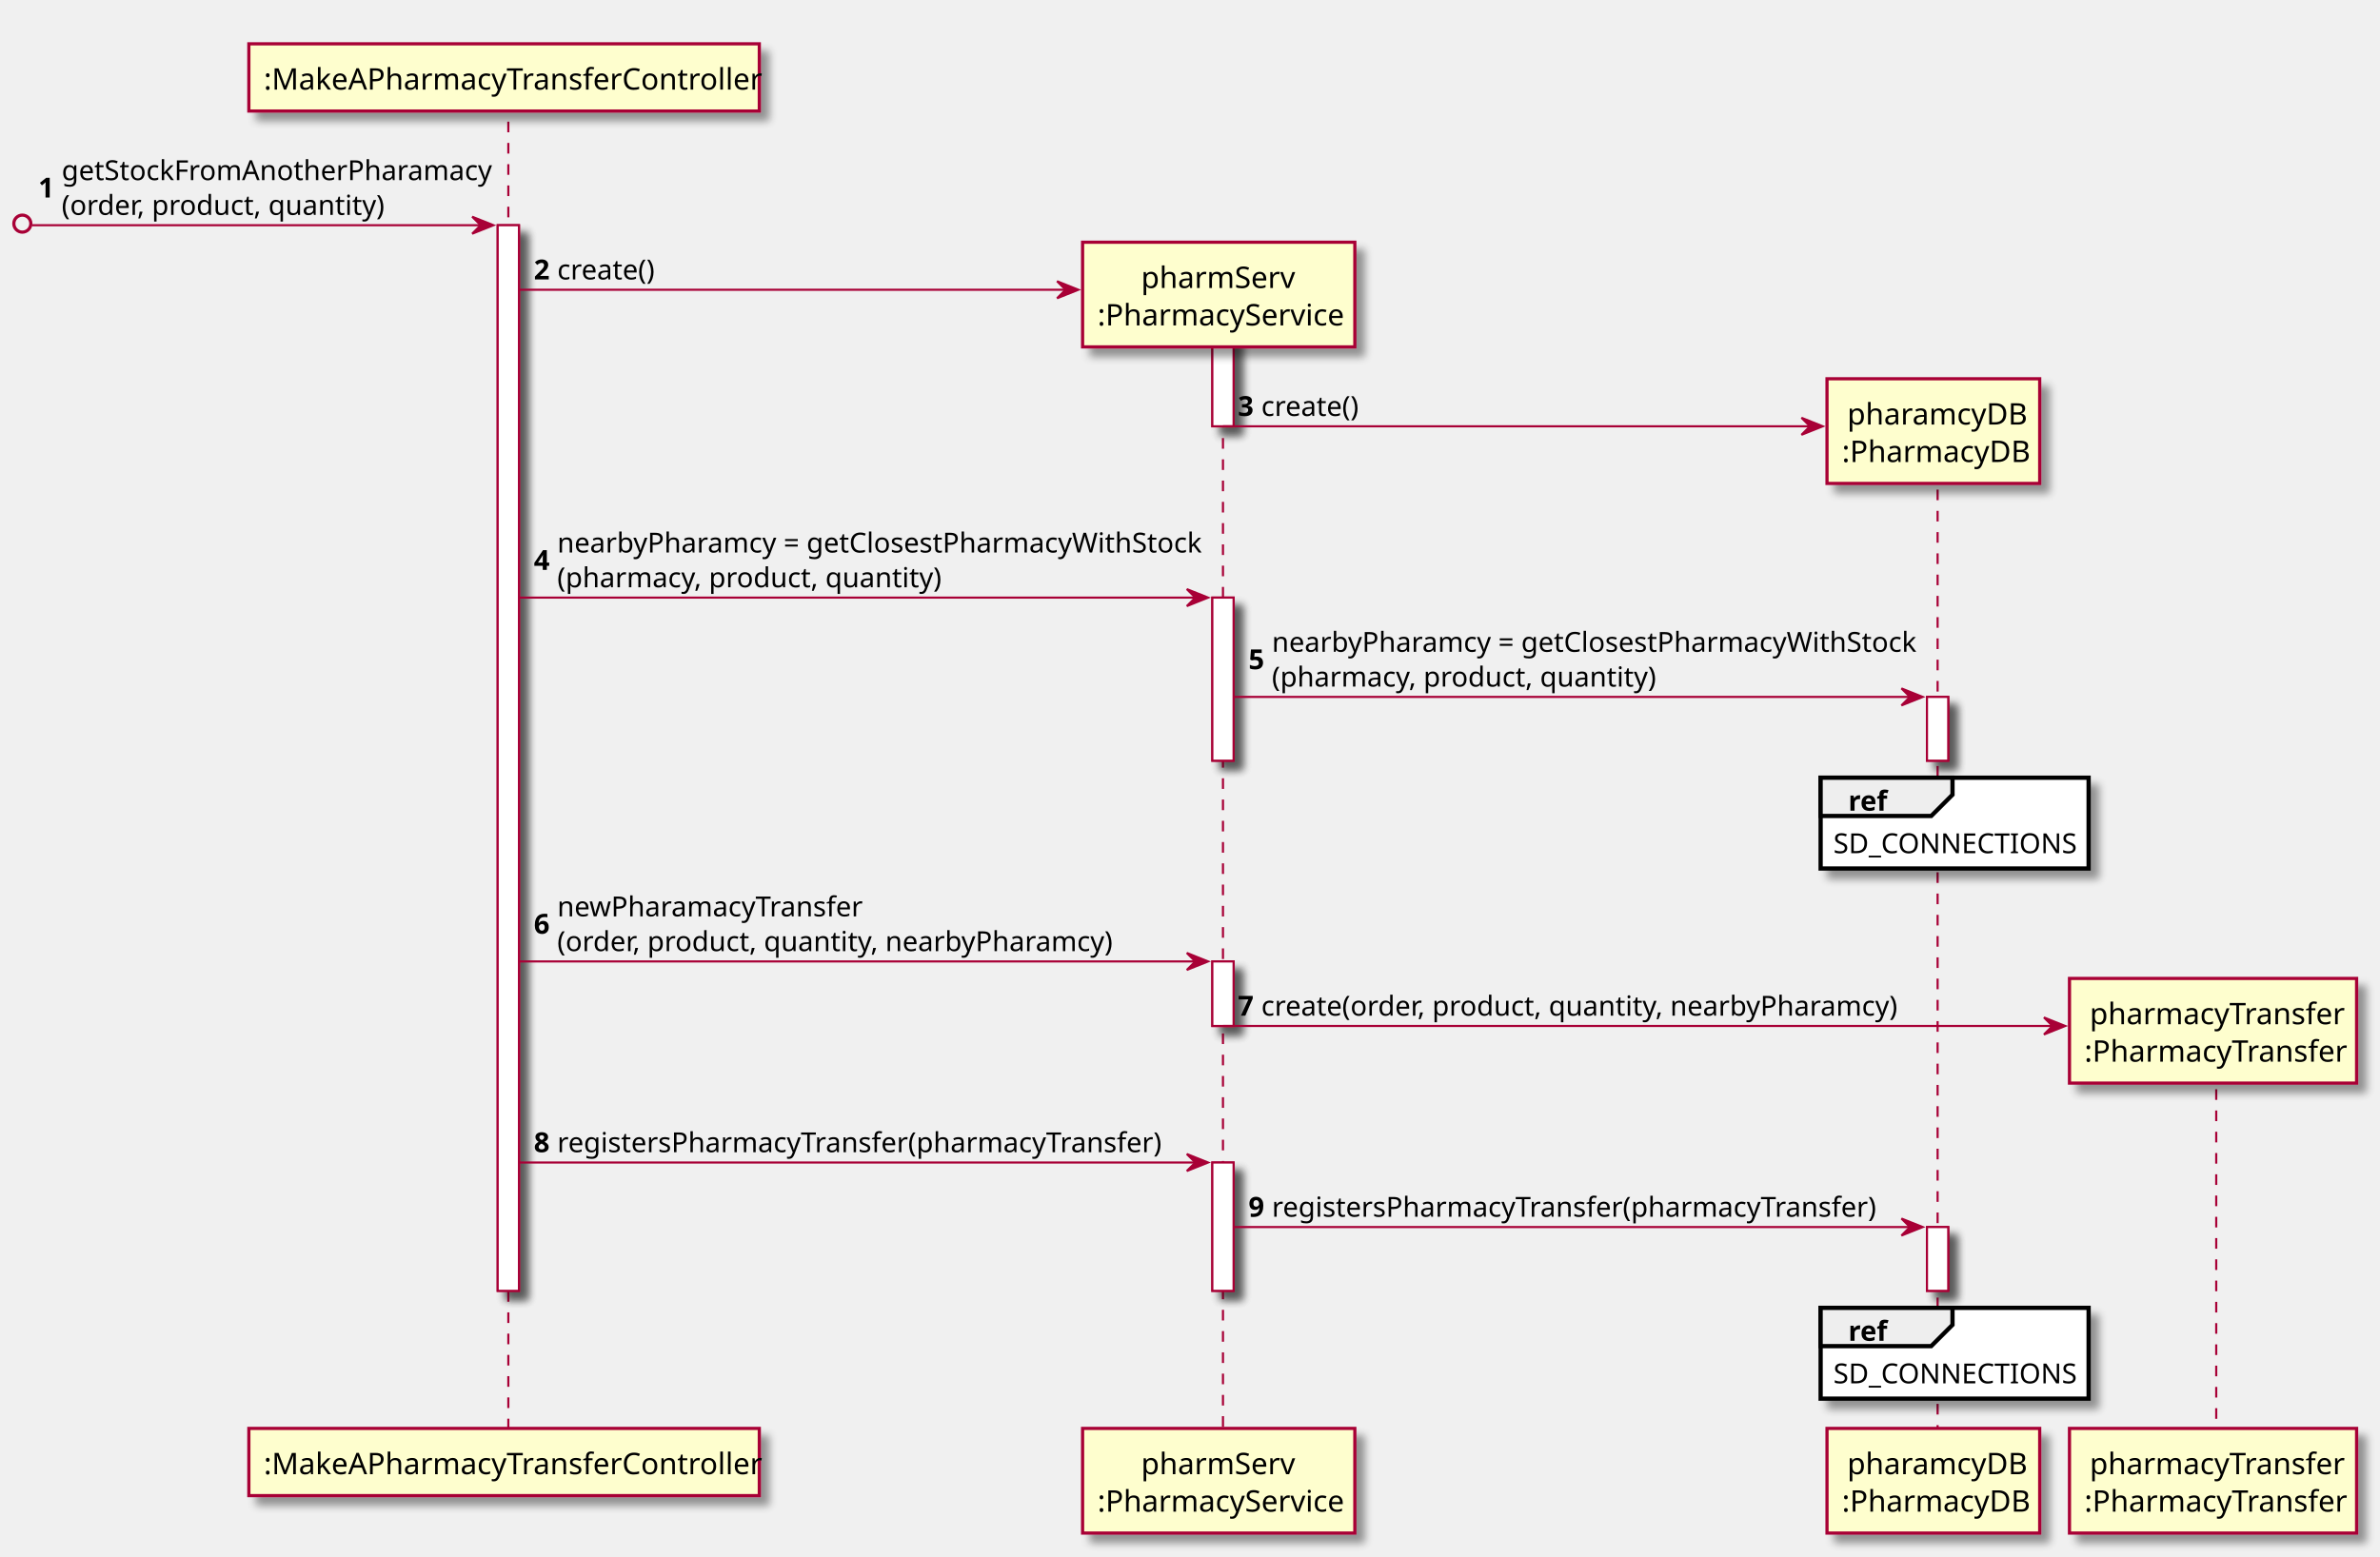
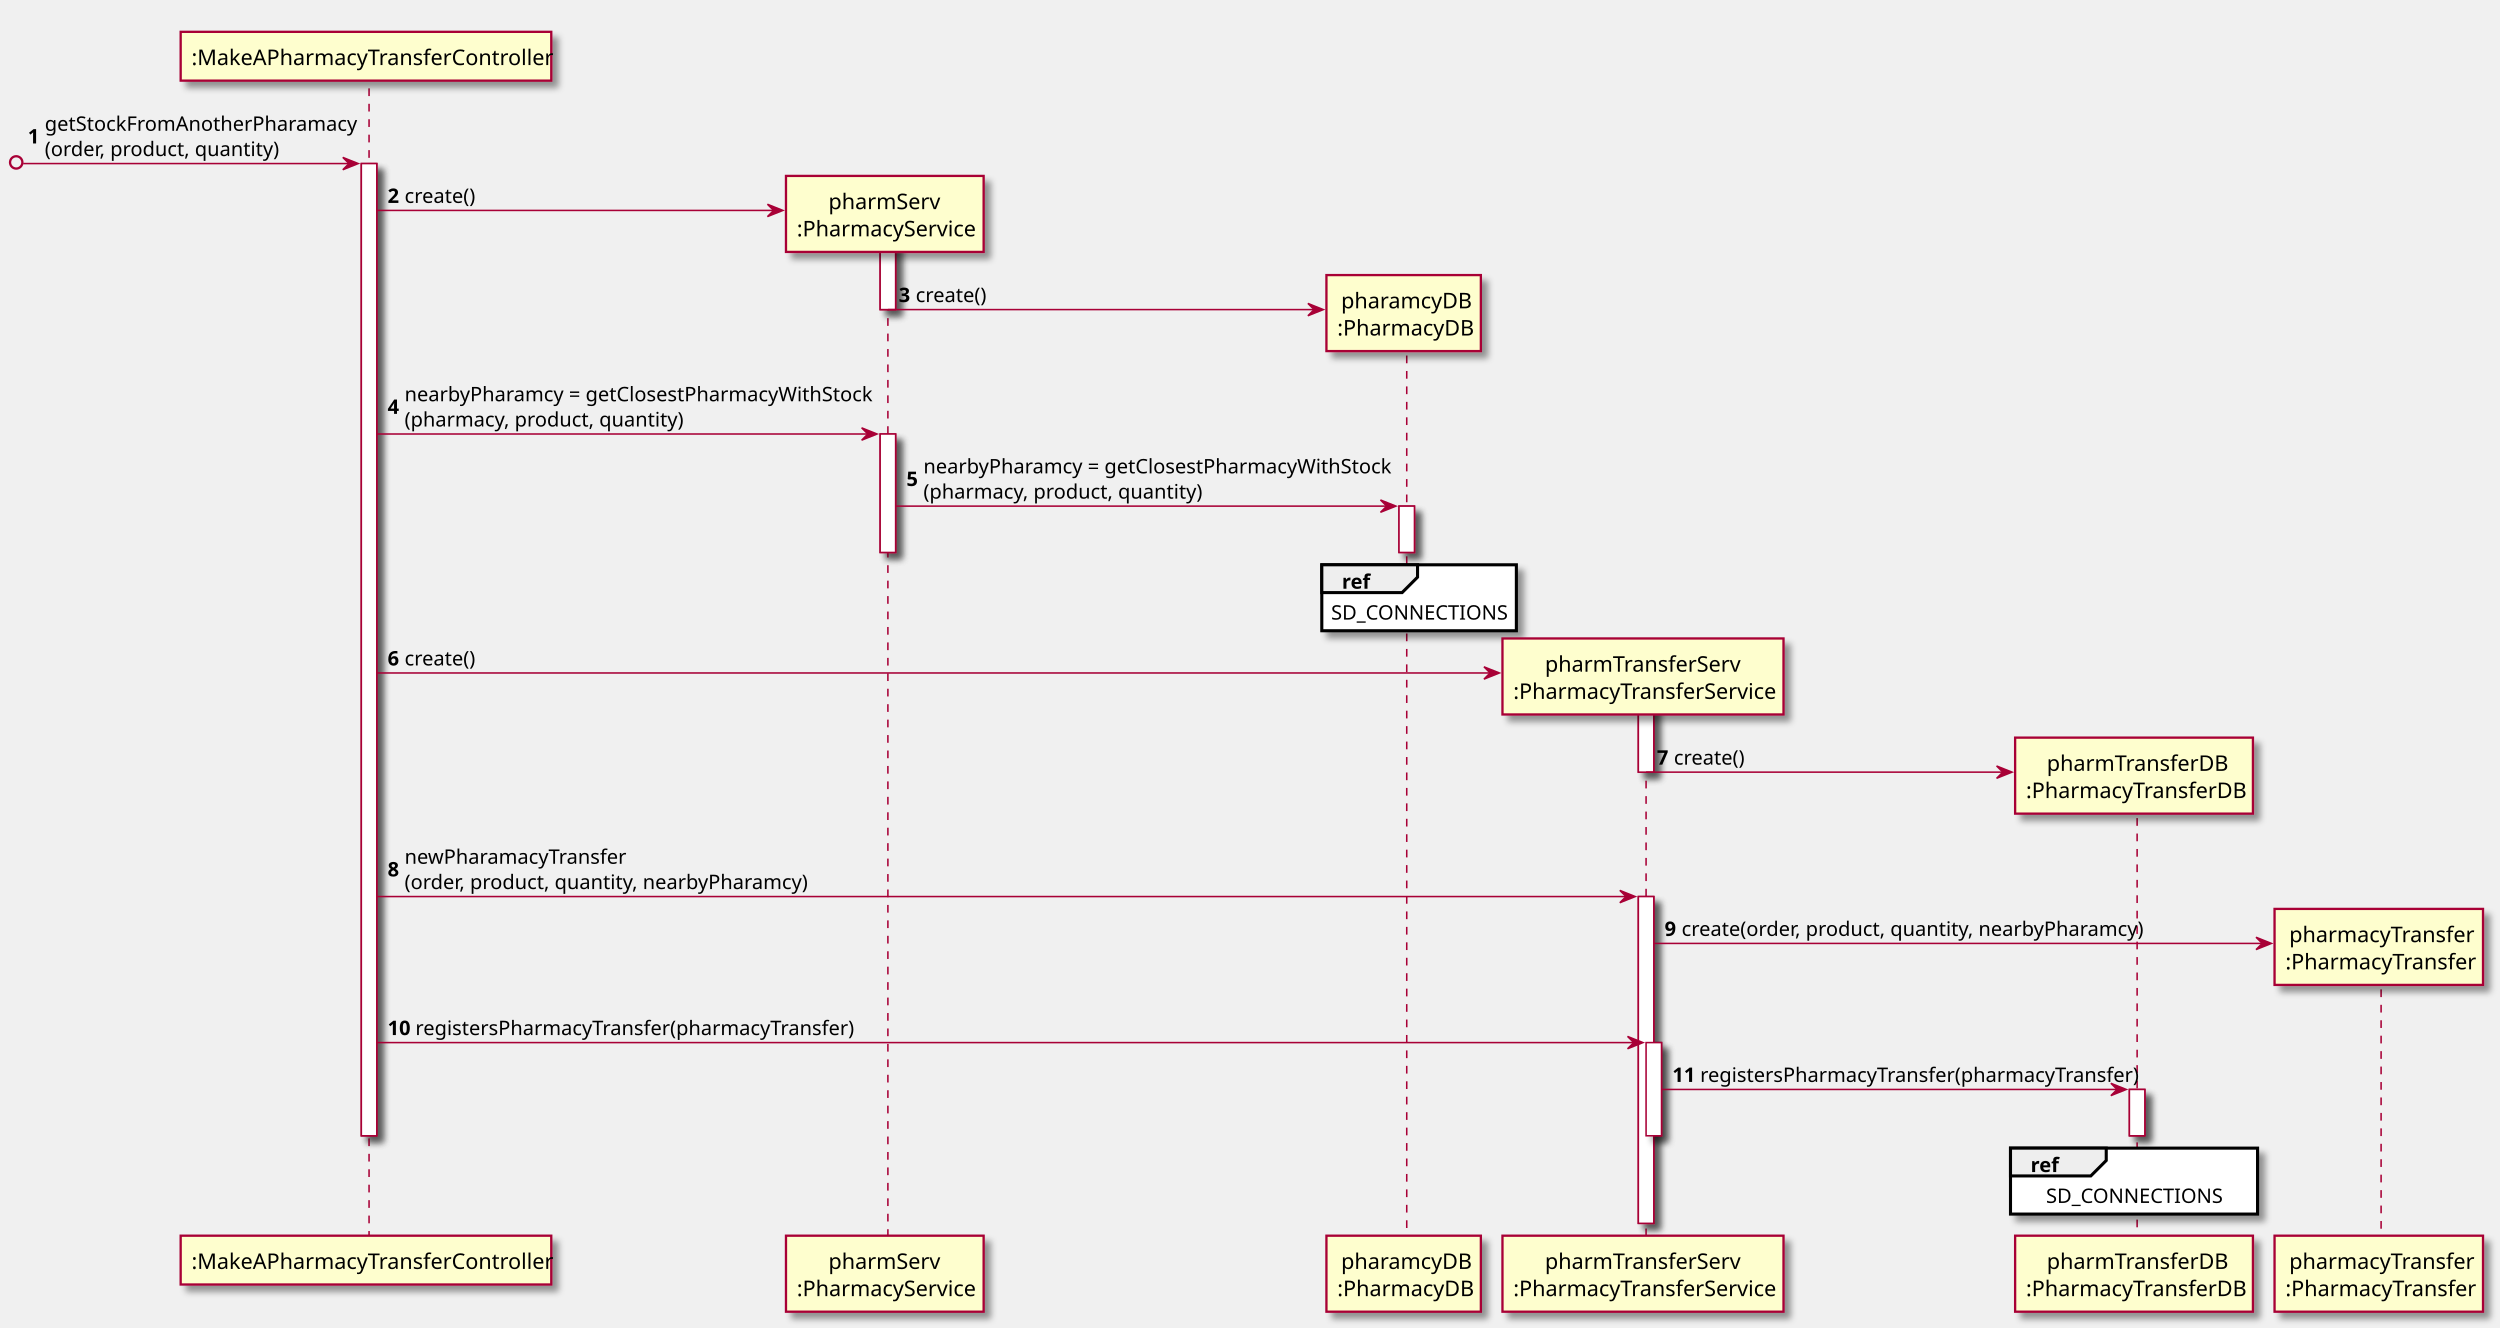
- <svg xmlns="http://www.w3.org/2000/svg" contentScriptType="application/ecmascript" contentStyleType="text/css" height="732px" preserveAspectRatio="none" style="width:1119px;height:732px;" version="1.1" viewBox="0 0 1119 732" width="1119px" zoomAndPan="magnify">
+ <svg xmlns="http://www.w3.org/2000/svg" contentScriptType="application/ecmascript" contentStyleType="text/css" height="860px" preserveAspectRatio="none" style="width:1619px;height:860px;" version="1.1" viewBox="0 0 1619 860" width="1619px" zoomAndPan="magnify">
  <defs>
-     <filter height="300%" id="f14fk2so43xfcf" width="300%" x="-1" y="-1">
+     <filter height="300%" id="f1alpgncygvl6y" width="300%" x="-1" y="-1">
      <feGaussianBlur result="blurOut" stdDeviation="2.0" />
      <feColorMatrix in="blurOut" result="blurOut2" type="matrix" values="0 0 0 0 0 0 0 0 0 0 0 0 0 0 0 0 0 0 .4 0" />
      <feOffset dx="4.0" dy="4.0" in="blurOut2" result="blurOut3" />
      <feBlend in="SourceGraphic" in2="blurOut3" mode="normal" />
    </filter>
  </defs>
  <g>
-     <rect fill="#FFFFFF" filter="url(#f14fk2so43xfcf)" height="501.172" style="stroke: #A80036; stroke-width: 1.0;" width="10" x="234" y="105.922" />
-     <rect fill="#FFFFFF" filter="url(#f14fk2so43xfcf)" height="54.219" style="stroke: #A80036; stroke-width: 1.0;" width="10" x="570" y="146.273" />
-     <rect fill="#FFFFFF" filter="url(#f14fk2so43xfcf)" height="76.703" style="stroke: #A80036; stroke-width: 1.0;" width="10" x="570" y="281.062" />
-     <rect fill="#FFFFFF" filter="url(#f14fk2so43xfcf)" height="30.352" style="stroke: #A80036; stroke-width: 1.0;" width="10" x="570" y="452.172" />
-     <rect fill="#FFFFFF" filter="url(#f14fk2so43xfcf)" height="60.352" style="stroke: #A80036; stroke-width: 1.0;" width="10" x="570" y="546.742" />
-     <rect fill="#FFFFFF" filter="url(#f14fk2so43xfcf)" height="30" style="stroke: #A80036; stroke-width: 1.0;" width="10" x="906" y="327.766" />
-     <rect fill="#FFFFFF" filter="url(#f14fk2so43xfcf)" height="30" style="stroke: #A80036; stroke-width: 1.0;" width="10" x="906" y="577.094" />
-     <line style="stroke: #A80036; stroke-width: 1.0; stroke-dasharray: 5.0,5.0;" x1="239" x2="239" y1="57.219" y2="672.797" />
-     <line style="stroke: #A80036; stroke-width: 1.0; stroke-dasharray: 5.0,5.0;" x1="575" x2="575" y1="156.031" y2="672.797" />
-     <line style="stroke: #A80036; stroke-width: 1.0; stroke-dasharray: 5.0,5.0;" x1="911" x2="911" y1="220.25" y2="672.797" />
-     <line style="stroke: #A80036; stroke-width: 1.0; stroke-dasharray: 5.0,5.0;" x1="1042" x2="1042" y1="502.281" y2="672.797" />
-     <rect fill="#FEFECE" filter="url(#f14fk2so43xfcf)" height="31.609" style="stroke: #A80036; stroke-width: 1.5;" width="240" x="117" y="20.609" />
+     <rect fill="#FFFFFF" filter="url(#f1alpgncygvl6y)" height="629.609" style="stroke: #A80036; stroke-width: 1.0;" width="10" x="234" y="105.922" />
+     <rect fill="#FFFFFF" filter="url(#f1alpgncygvl6y)" height="54.219" style="stroke: #A80036; stroke-width: 1.0;" width="10" x="570" y="146.273" />
+     <rect fill="#FFFFFF" filter="url(#f1alpgncygvl6y)" height="76.703" style="stroke: #A80036; stroke-width: 1.0;" width="10" x="570" y="281.062" />
+     <rect fill="#FFFFFF" filter="url(#f1alpgncygvl6y)" height="30" style="stroke: #A80036; stroke-width: 1.0;" width="10" x="906" y="327.766" />
+     <rect fill="#FFFFFF" filter="url(#f1alpgncygvl6y)" height="54.219" style="stroke: #A80036; stroke-width: 1.0;" width="10" x="1061" y="445.82" />
+     <rect fill="#FFFFFF" filter="url(#f1alpgncygvl6y)" height="211.625" style="stroke: #A80036; stroke-width: 1.0;" width="10" x="1061" y="580.609" />
+     <rect fill="#FFFFFF" filter="url(#f1alpgncygvl6y)" height="60.352" style="stroke: #A80036; stroke-width: 1.0;" width="10" x="1066" y="675.18" />
+     <rect fill="#FFFFFF" filter="url(#f1alpgncygvl6y)" height="30" style="stroke: #A80036; stroke-width: 1.0;" width="10" x="1379" y="705.531" />
+     <line style="stroke: #A80036; stroke-width: 1.0; stroke-dasharray: 5.0,5.0;" x1="239" x2="239" y1="57.219" y2="801.234" />
+     <line style="stroke: #A80036; stroke-width: 1.0; stroke-dasharray: 5.0,5.0;" x1="575" x2="575" y1="156.031" y2="801.234" />
+     <line style="stroke: #A80036; stroke-width: 1.0; stroke-dasharray: 5.0,5.0;" x1="911" x2="911" y1="220.25" y2="801.234" />
+     <line style="stroke: #A80036; stroke-width: 1.0; stroke-dasharray: 5.0,5.0;" x1="1066" x2="1066" y1="455.578" y2="801.234" />
+     <line style="stroke: #A80036; stroke-width: 1.0; stroke-dasharray: 5.0,5.0;" x1="1384" x2="1384" y1="519.797" y2="801.234" />
+     <line style="stroke: #A80036; stroke-width: 1.0; stroke-dasharray: 5.0,5.0;" x1="1542" x2="1542" y1="630.719" y2="801.234" />
+     <rect fill="#FEFECE" filter="url(#f1alpgncygvl6y)" height="31.609" style="stroke: #A80036; stroke-width: 1.5;" width="240" x="117" y="20.609" />
    <text fill="#000000" font-family="sans-serif" font-size="14" lengthAdjust="spacingAndGlyphs" textLength="226" x="124" y="42.143">:MakeAPharmacyTransferController</text>
-     <rect fill="#FEFECE" filter="url(#f14fk2so43xfcf)" height="31.609" style="stroke: #A80036; stroke-width: 1.5;" width="240" x="117" y="671.797" />
-     <text fill="#000000" font-family="sans-serif" font-size="14" lengthAdjust="spacingAndGlyphs" textLength="226" x="124" y="693.33">:MakeAPharmacyTransferController</text>
-     <rect fill="#FEFECE" filter="url(#f14fk2so43xfcf)" height="49.219" style="stroke: #A80036; stroke-width: 1.5;" width="128" x="509" y="671.797" />
-     <text fill="#000000" font-family="sans-serif" font-size="14" lengthAdjust="spacingAndGlyphs" textLength="69" x="536.5" y="693.33">pharmServ</text>
-     <text fill="#000000" font-family="sans-serif" font-size="14" lengthAdjust="spacingAndGlyphs" textLength="114" x="516" y="710.939">:PharmacyService</text>
-     <rect fill="#FEFECE" filter="url(#f14fk2so43xfcf)" height="49.219" style="stroke: #A80036; stroke-width: 1.5;" width="100" x="859" y="671.797" />
-     <text fill="#000000" font-family="sans-serif" font-size="14" lengthAdjust="spacingAndGlyphs" textLength="81" x="868.5" y="693.33">pharamcyDB</text>
-     <text fill="#000000" font-family="sans-serif" font-size="14" lengthAdjust="spacingAndGlyphs" textLength="86" x="866" y="710.939">:PharmacyDB</text>
-     <rect fill="#FEFECE" filter="url(#f14fk2so43xfcf)" height="49.219" style="stroke: #A80036; stroke-width: 1.5;" width="135" x="973" y="671.797" />
-     <text fill="#000000" font-family="sans-serif" font-size="14" lengthAdjust="spacingAndGlyphs" textLength="116" x="982.5" y="693.33">pharmacyTransfer</text>
-     <text fill="#000000" font-family="sans-serif" font-size="14" lengthAdjust="spacingAndGlyphs" textLength="121" x="980" y="710.939">:PharmacyTransfer</text>
-     <rect fill="#FFFFFF" filter="url(#f14fk2so43xfcf)" height="501.172" style="stroke: #A80036; stroke-width: 1.0;" width="10" x="234" y="105.922" />
-     <rect fill="#FFFFFF" filter="url(#f14fk2so43xfcf)" height="54.219" style="stroke: #A80036; stroke-width: 1.0;" width="10" x="570" y="146.273" />
-     <rect fill="#FFFFFF" filter="url(#f14fk2so43xfcf)" height="76.703" style="stroke: #A80036; stroke-width: 1.0;" width="10" x="570" y="281.062" />
-     <rect fill="#FFFFFF" filter="url(#f14fk2so43xfcf)" height="30.352" style="stroke: #A80036; stroke-width: 1.0;" width="10" x="570" y="452.172" />
-     <rect fill="#FFFFFF" filter="url(#f14fk2so43xfcf)" height="60.352" style="stroke: #A80036; stroke-width: 1.0;" width="10" x="570" y="546.742" />
-     <rect fill="#FFFFFF" filter="url(#f14fk2so43xfcf)" height="30" style="stroke: #A80036; stroke-width: 1.0;" width="10" x="906" y="327.766" />
-     <rect fill="#FFFFFF" filter="url(#f14fk2so43xfcf)" height="30" style="stroke: #A80036; stroke-width: 1.0;" width="10" x="906" y="577.094" />
+     <rect fill="#FEFECE" filter="url(#f1alpgncygvl6y)" height="31.609" style="stroke: #A80036; stroke-width: 1.5;" width="240" x="117" y="800.234" />
+     <text fill="#000000" font-family="sans-serif" font-size="14" lengthAdjust="spacingAndGlyphs" textLength="226" x="124" y="821.768">:MakeAPharmacyTransferController</text>
+     <rect fill="#FEFECE" filter="url(#f1alpgncygvl6y)" height="49.219" style="stroke: #A80036; stroke-width: 1.5;" width="128" x="509" y="800.234" />
+     <text fill="#000000" font-family="sans-serif" font-size="14" lengthAdjust="spacingAndGlyphs" textLength="69" x="536.5" y="821.768">pharmServ</text>
+     <text fill="#000000" font-family="sans-serif" font-size="14" lengthAdjust="spacingAndGlyphs" textLength="114" x="516" y="839.377">:PharmacyService</text>
+     <rect fill="#FEFECE" filter="url(#f1alpgncygvl6y)" height="49.219" style="stroke: #A80036; stroke-width: 1.5;" width="100" x="859" y="800.234" />
+     <text fill="#000000" font-family="sans-serif" font-size="14" lengthAdjust="spacingAndGlyphs" textLength="81" x="868.5" y="821.768">pharamcyDB</text>
+     <text fill="#000000" font-family="sans-serif" font-size="14" lengthAdjust="spacingAndGlyphs" textLength="86" x="866" y="839.377">:PharmacyDB</text>
+     <rect fill="#FEFECE" filter="url(#f1alpgncygvl6y)" height="49.219" style="stroke: #A80036; stroke-width: 1.5;" width="182" x="973" y="800.234" />
+     <text fill="#000000" font-family="sans-serif" font-size="14" lengthAdjust="spacingAndGlyphs" textLength="123" x="1000.5" y="821.768">pharmTransferServ</text>
+     <text fill="#000000" font-family="sans-serif" font-size="14" lengthAdjust="spacingAndGlyphs" textLength="168" x="980" y="839.377">:PharmacyTransferService</text>
+     <rect fill="#FEFECE" filter="url(#f1alpgncygvl6y)" height="49.219" style="stroke: #A80036; stroke-width: 1.5;" width="154" x="1305" y="800.234" />
+     <text fill="#000000" font-family="sans-serif" font-size="14" lengthAdjust="spacingAndGlyphs" textLength="113" x="1325.5" y="821.768">pharmTransferDB</text>
+     <text fill="#000000" font-family="sans-serif" font-size="14" lengthAdjust="spacingAndGlyphs" textLength="140" x="1312" y="839.377">:PharmacyTransferDB</text>
+     <rect fill="#FEFECE" filter="url(#f1alpgncygvl6y)" height="49.219" style="stroke: #A80036; stroke-width: 1.5;" width="135" x="1473" y="800.234" />
+     <text fill="#000000" font-family="sans-serif" font-size="14" lengthAdjust="spacingAndGlyphs" textLength="116" x="1482.5" y="821.768">pharmacyTransfer</text>
+     <text fill="#000000" font-family="sans-serif" font-size="14" lengthAdjust="spacingAndGlyphs" textLength="121" x="1480" y="839.377">:PharmacyTransfer</text>
+     <rect fill="#FFFFFF" filter="url(#f1alpgncygvl6y)" height="629.609" style="stroke: #A80036; stroke-width: 1.0;" width="10" x="234" y="105.922" />
+     <rect fill="#FFFFFF" filter="url(#f1alpgncygvl6y)" height="54.219" style="stroke: #A80036; stroke-width: 1.0;" width="10" x="570" y="146.273" />
+     <rect fill="#FFFFFF" filter="url(#f1alpgncygvl6y)" height="76.703" style="stroke: #A80036; stroke-width: 1.0;" width="10" x="570" y="281.062" />
+     <rect fill="#FFFFFF" filter="url(#f1alpgncygvl6y)" height="30" style="stroke: #A80036; stroke-width: 1.0;" width="10" x="906" y="327.766" />
+     <rect fill="#FFFFFF" filter="url(#f1alpgncygvl6y)" height="54.219" style="stroke: #A80036; stroke-width: 1.0;" width="10" x="1061" y="445.82" />
+     <rect fill="#FFFFFF" filter="url(#f1alpgncygvl6y)" height="211.625" style="stroke: #A80036; stroke-width: 1.0;" width="10" x="1061" y="580.609" />
+     <rect fill="#FFFFFF" filter="url(#f1alpgncygvl6y)" height="60.352" style="stroke: #A80036; stroke-width: 1.0;" width="10" x="1066" y="675.18" />
+     <rect fill="#FFFFFF" filter="url(#f1alpgncygvl6y)" height="30" style="stroke: #A80036; stroke-width: 1.0;" width="10" x="1379" y="705.531" />
    <ellipse cx="10.5" cy="105.172" fill="none" rx="4" ry="4" style="stroke: #A80036; stroke-width: 1.5;" />
    <polygon fill="#A80036" points="222,101.922,232,105.922,222,109.922,226,105.922" style="stroke: #A80036; stroke-width: 1.0;" />
    <line style="stroke: #A80036; stroke-width: 1.0;" x1="15" x2="228" y1="105.922" y2="105.922" />
    <text fill="#000000" font-family="sans-serif" font-size="13" font-weight="bold" lengthAdjust="spacingAndGlyphs" textLength="7" x="18" y="92.89">1</text>
    <text fill="#000000" font-family="sans-serif" font-size="13" lengthAdjust="spacingAndGlyphs" textLength="193" x="29" y="84.714">getStockFromAnotherPharamacy</text>
    <text fill="#000000" font-family="sans-serif" font-size="13" lengthAdjust="spacingAndGlyphs" textLength="142" x="29" y="101.065">(order, product, quantity)</text>
    <polygon fill="#A80036" points="497,132.273,507,136.273,497,140.273,501,136.273" style="stroke: #A80036; stroke-width: 1.0;" />
    <line style="stroke: #A80036; stroke-width: 1.0;" x1="244" x2="503" y1="136.273" y2="136.273" />
    <text fill="#000000" font-family="sans-serif" font-size="13" font-weight="bold" lengthAdjust="spacingAndGlyphs" textLength="7" x="251" y="131.417">2</text>
    <text fill="#000000" font-family="sans-serif" font-size="13" lengthAdjust="spacingAndGlyphs" textLength="44" x="262" y="131.417">create()</text>
-     <rect fill="#FEFECE" filter="url(#f14fk2so43xfcf)" height="49.219" style="stroke: #A80036; stroke-width: 1.5;" width="128" x="509" y="113.922" />
+     <rect fill="#FEFECE" filter="url(#f1alpgncygvl6y)" height="49.219" style="stroke: #A80036; stroke-width: 1.5;" width="128" x="509" y="113.922" />
    <text fill="#000000" font-family="sans-serif" font-size="14" lengthAdjust="spacingAndGlyphs" textLength="69" x="536.5" y="135.455">pharmServ</text>
    <text fill="#000000" font-family="sans-serif" font-size="14" lengthAdjust="spacingAndGlyphs" textLength="114" x="516" y="153.065">:PharmacyService</text>
    <polygon fill="#A80036" points="847,196.492,857,200.492,847,204.492,851,200.492" style="stroke: #A80036; stroke-width: 1.0;" />
    <line style="stroke: #A80036; stroke-width: 1.0;" x1="575" x2="853" y1="200.492" y2="200.492" />
    <text fill="#000000" font-family="sans-serif" font-size="13" font-weight="bold" lengthAdjust="spacingAndGlyphs" textLength="7" x="582" y="195.636">3</text>
    <text fill="#000000" font-family="sans-serif" font-size="13" lengthAdjust="spacingAndGlyphs" textLength="44" x="593" y="195.636">create()</text>
-     <rect fill="#FEFECE" filter="url(#f14fk2so43xfcf)" height="49.219" style="stroke: #A80036; stroke-width: 1.5;" width="100" x="859" y="178.141" />
+     <rect fill="#FEFECE" filter="url(#f1alpgncygvl6y)" height="49.219" style="stroke: #A80036; stroke-width: 1.5;" width="100" x="859" y="178.141" />
    <text fill="#000000" font-family="sans-serif" font-size="14" lengthAdjust="spacingAndGlyphs" textLength="81" x="868.5" y="199.674">pharamcyDB</text>
    <text fill="#000000" font-family="sans-serif" font-size="14" lengthAdjust="spacingAndGlyphs" textLength="86" x="866" y="217.283">:PharmacyDB</text>
    <polygon fill="#A80036" points="558,277.062,568,281.062,558,285.062,562,281.062" style="stroke: #A80036; stroke-width: 1.0;" />
    <line style="stroke: #A80036; stroke-width: 1.0;" x1="244" x2="564" y1="281.062" y2="281.062" />
    <text fill="#000000" font-family="sans-serif" font-size="13" font-weight="bold" lengthAdjust="spacingAndGlyphs" textLength="7" x="251" y="268.03">4</text>
    <text fill="#000000" font-family="sans-serif" font-size="13" lengthAdjust="spacingAndGlyphs" textLength="296" x="262" y="259.854">nearbyPharamcy = getClosestPharmacyWithStock</text>
    <text fill="#000000" font-family="sans-serif" font-size="13" lengthAdjust="spacingAndGlyphs" textLength="170" x="262" y="276.206">(pharmacy, product, quantity)</text>
    <polygon fill="#A80036" points="894,323.766,904,327.766,894,331.766,898,327.766" style="stroke: #A80036; stroke-width: 1.0;" />
    <line style="stroke: #A80036; stroke-width: 1.0;" x1="580" x2="900" y1="327.766" y2="327.766" />
    <text fill="#000000" font-family="sans-serif" font-size="13" font-weight="bold" lengthAdjust="spacingAndGlyphs" textLength="7" x="587" y="314.733">5</text>
    <text fill="#000000" font-family="sans-serif" font-size="13" lengthAdjust="spacingAndGlyphs" textLength="296" x="598" y="306.558">nearbyPharamcy = getClosestPharmacyWithStock</text>
    <text fill="#000000" font-family="sans-serif" font-size="13" lengthAdjust="spacingAndGlyphs" textLength="170" x="598" y="322.909">(pharmacy, product, quantity)</text>
-     <rect fill="#FFFFFF" filter="url(#f14fk2so43xfcf)" height="42.703" style="stroke: #000000; stroke-width: 2.0;" width="126" x="856" y="365.766" />
+     <rect fill="#FFFFFF" filter="url(#f1alpgncygvl6y)" height="42.703" style="stroke: #000000; stroke-width: 2.0;" width="126" x="856" y="365.766" />
    <polygon fill="#EEEEEE" points="856,365.766,918,365.766,918,373.766,908,383.766,856,383.766,856,365.766" style="stroke: #000000; stroke-width: 2.0;" />
    <text fill="#000000" font-family="sans-serif" font-size="13" font-weight="bold" lengthAdjust="spacingAndGlyphs" textLength="17" x="869" y="381.261">ref</text>
    <text fill="#000000" font-family="sans-serif" font-size="13" lengthAdjust="spacingAndGlyphs" textLength="118" x="862" y="401.261">SD_CONNECTIONS</text>
-     <polygon fill="#A80036" points="558,448.172,568,452.172,558,456.172,562,452.172" style="stroke: #A80036; stroke-width: 1.0;" />
-     <line style="stroke: #A80036; stroke-width: 1.0;" x1="244" x2="564" y1="452.172" y2="452.172" />
-     <text fill="#000000" font-family="sans-serif" font-size="13" font-weight="bold" lengthAdjust="spacingAndGlyphs" textLength="7" x="251" y="439.14">6</text>
-     <text fill="#000000" font-family="sans-serif" font-size="13" lengthAdjust="spacingAndGlyphs" textLength="135" x="262" y="430.964">newPharamacyTransfer</text>
-     <text fill="#000000" font-family="sans-serif" font-size="13" lengthAdjust="spacingAndGlyphs" textLength="248" x="262" y="447.315">(order, product, quantity, nearbyPharamcy)</text>
-     <polygon fill="#A80036" points="961,478.523,971,482.523,961,486.523,965,482.523" style="stroke: #A80036; stroke-width: 1.0;" />
-     <line style="stroke: #A80036; stroke-width: 1.0;" x1="575" x2="967" y1="482.523" y2="482.523" />
-     <text fill="#000000" font-family="sans-serif" font-size="13" font-weight="bold" lengthAdjust="spacingAndGlyphs" textLength="7" x="582" y="477.667">7</text>
-     <text fill="#000000" font-family="sans-serif" font-size="13" lengthAdjust="spacingAndGlyphs" textLength="284" x="593" y="477.667">create(order, product, quantity, nearbyPharamcy)</text>
-     <rect fill="#FEFECE" filter="url(#f14fk2so43xfcf)" height="49.219" style="stroke: #A80036; stroke-width: 1.5;" width="135" x="973" y="460.172" />
-     <text fill="#000000" font-family="sans-serif" font-size="14" lengthAdjust="spacingAndGlyphs" textLength="116" x="982.5" y="481.705">pharmacyTransfer</text>
-     <text fill="#000000" font-family="sans-serif" font-size="14" lengthAdjust="spacingAndGlyphs" textLength="121" x="980" y="499.315">:PharmacyTransfer</text>
-     <polygon fill="#A80036" points="558,542.742,568,546.742,558,550.742,562,546.742" style="stroke: #A80036; stroke-width: 1.0;" />
-     <line style="stroke: #A80036; stroke-width: 1.0;" x1="244" x2="564" y1="546.742" y2="546.742" />
-     <text fill="#000000" font-family="sans-serif" font-size="13" font-weight="bold" lengthAdjust="spacingAndGlyphs" textLength="7" x="251" y="541.886">8</text>
-     <text fill="#000000" font-family="sans-serif" font-size="13" lengthAdjust="spacingAndGlyphs" textLength="266" x="262" y="541.886">registersPharmacyTransfer(pharmacyTransfer)</text>
-     <polygon fill="#A80036" points="894,573.094,904,577.094,894,581.094,898,577.094" style="stroke: #A80036; stroke-width: 1.0;" />
-     <line style="stroke: #A80036; stroke-width: 1.0;" x1="580" x2="900" y1="577.094" y2="577.094" />
-     <text fill="#000000" font-family="sans-serif" font-size="13" font-weight="bold" lengthAdjust="spacingAndGlyphs" textLength="7" x="587" y="572.237">9</text>
-     <text fill="#000000" font-family="sans-serif" font-size="13" lengthAdjust="spacingAndGlyphs" textLength="266" x="598" y="572.237">registersPharmacyTransfer(pharmacyTransfer)</text>
-     <rect fill="#FFFFFF" filter="url(#f14fk2so43xfcf)" height="42.703" style="stroke: #000000; stroke-width: 2.0;" width="126" x="856" y="615.094" />
-     <polygon fill="#EEEEEE" points="856,615.094,918,615.094,918,623.094,908,633.094,856,633.094,856,615.094" style="stroke: #000000; stroke-width: 2.0;" />
-     <text fill="#000000" font-family="sans-serif" font-size="13" font-weight="bold" lengthAdjust="spacingAndGlyphs" textLength="17" x="869" y="630.589">ref</text>
-     <text fill="#000000" font-family="sans-serif" font-size="13" lengthAdjust="spacingAndGlyphs" textLength="118" x="862" y="650.589">SD_CONNECTIONS</text>
+     <polygon fill="#A80036" points="961,431.82,971,435.82,961,439.82,965,435.82" style="stroke: #A80036; stroke-width: 1.0;" />
+     <line style="stroke: #A80036; stroke-width: 1.0;" x1="244" x2="967" y1="435.82" y2="435.82" />
+     <text fill="#000000" font-family="sans-serif" font-size="13" font-weight="bold" lengthAdjust="spacingAndGlyphs" textLength="7" x="251" y="430.964">6</text>
+     <text fill="#000000" font-family="sans-serif" font-size="13" lengthAdjust="spacingAndGlyphs" textLength="44" x="262" y="430.964">create()</text>
+     <rect fill="#FEFECE" filter="url(#f1alpgncygvl6y)" height="49.219" style="stroke: #A80036; stroke-width: 1.5;" width="182" x="973" y="413.469" />
+     <text fill="#000000" font-family="sans-serif" font-size="14" lengthAdjust="spacingAndGlyphs" textLength="123" x="1000.5" y="435.002">pharmTransferServ</text>
+     <text fill="#000000" font-family="sans-serif" font-size="14" lengthAdjust="spacingAndGlyphs" textLength="168" x="980" y="452.611">:PharmacyTransferService</text>
+     <polygon fill="#A80036" points="1293,496.039,1303,500.039,1293,504.039,1297,500.039" style="stroke: #A80036; stroke-width: 1.0;" />
+     <line style="stroke: #A80036; stroke-width: 1.0;" x1="1066" x2="1299" y1="500.039" y2="500.039" />
+     <text fill="#000000" font-family="sans-serif" font-size="13" font-weight="bold" lengthAdjust="spacingAndGlyphs" textLength="7" x="1073" y="495.183">7</text>
+     <text fill="#000000" font-family="sans-serif" font-size="13" lengthAdjust="spacingAndGlyphs" textLength="44" x="1084" y="495.183">create()</text>
+     <rect fill="#FEFECE" filter="url(#f1alpgncygvl6y)" height="49.219" style="stroke: #A80036; stroke-width: 1.5;" width="154" x="1305" y="477.688" />
+     <text fill="#000000" font-family="sans-serif" font-size="14" lengthAdjust="spacingAndGlyphs" textLength="113" x="1325.5" y="499.221">pharmTransferDB</text>
+     <text fill="#000000" font-family="sans-serif" font-size="14" lengthAdjust="spacingAndGlyphs" textLength="140" x="1312" y="516.83">:PharmacyTransferDB</text>
+     <polygon fill="#A80036" points="1049,576.609,1059,580.609,1049,584.609,1053,580.609" style="stroke: #A80036; stroke-width: 1.0;" />
+     <line style="stroke: #A80036; stroke-width: 1.0;" x1="244" x2="1055" y1="580.609" y2="580.609" />
+     <text fill="#000000" font-family="sans-serif" font-size="13" font-weight="bold" lengthAdjust="spacingAndGlyphs" textLength="7" x="251" y="567.577">8</text>
+     <text fill="#000000" font-family="sans-serif" font-size="13" lengthAdjust="spacingAndGlyphs" textLength="135" x="262" y="559.401">newPharamacyTransfer</text>
+     <text fill="#000000" font-family="sans-serif" font-size="13" lengthAdjust="spacingAndGlyphs" textLength="248" x="262" y="575.753">(order, product, quantity, nearbyPharamcy)</text>
+     <polygon fill="#A80036" points="1461,606.961,1471,610.961,1461,614.961,1465,610.961" style="stroke: #A80036; stroke-width: 1.0;" />
+     <line style="stroke: #A80036; stroke-width: 1.0;" x1="1071" x2="1467" y1="610.961" y2="610.961" />
+     <text fill="#000000" font-family="sans-serif" font-size="13" font-weight="bold" lengthAdjust="spacingAndGlyphs" textLength="7" x="1078" y="606.105">9</text>
+     <text fill="#000000" font-family="sans-serif" font-size="13" lengthAdjust="spacingAndGlyphs" textLength="284" x="1089" y="606.105">create(order, product, quantity, nearbyPharamcy)</text>
+     <rect fill="#FEFECE" filter="url(#f1alpgncygvl6y)" height="49.219" style="stroke: #A80036; stroke-width: 1.5;" width="135" x="1473" y="588.609" />
+     <text fill="#000000" font-family="sans-serif" font-size="14" lengthAdjust="spacingAndGlyphs" textLength="116" x="1482.5" y="610.143">pharmacyTransfer</text>
+     <text fill="#000000" font-family="sans-serif" font-size="14" lengthAdjust="spacingAndGlyphs" textLength="121" x="1480" y="627.752">:PharmacyTransfer</text>
+     <polygon fill="#A80036" points="1054,671.18,1064,675.18,1054,679.18,1058,675.18" style="stroke: #A80036; stroke-width: 1.0;" />
+     <line style="stroke: #A80036; stroke-width: 1.0;" x1="244" x2="1060" y1="675.18" y2="675.18" />
+     <text fill="#000000" font-family="sans-serif" font-size="13" font-weight="bold" lengthAdjust="spacingAndGlyphs" textLength="14" x="251" y="670.323">10</text>
+     <text fill="#000000" font-family="sans-serif" font-size="13" lengthAdjust="spacingAndGlyphs" textLength="266" x="269" y="670.323">registersPharmacyTransfer(pharmacyTransfer)</text>
+     <polygon fill="#A80036" points="1367,701.531,1377,705.531,1367,709.531,1371,705.531" style="stroke: #A80036; stroke-width: 1.0;" />
+     <line style="stroke: #A80036; stroke-width: 1.0;" x1="1076" x2="1373" y1="705.531" y2="705.531" />
+     <text fill="#000000" font-family="sans-serif" font-size="13" font-weight="bold" lengthAdjust="spacingAndGlyphs" textLength="14" x="1083" y="700.675">11</text>
+     <text fill="#000000" font-family="sans-serif" font-size="13" lengthAdjust="spacingAndGlyphs" textLength="266" x="1101" y="700.675">registersPharmacyTransfer(pharmacyTransfer)</text>
+     <rect fill="#FFFFFF" filter="url(#f1alpgncygvl6y)" height="42.703" style="stroke: #000000; stroke-width: 2.0;" width="160" x="1302" y="743.531" />
+     <polygon fill="#EEEEEE" points="1302,743.531,1364,743.531,1364,751.531,1354,761.531,1302,761.531,1302,743.531" style="stroke: #000000; stroke-width: 2.0;" />
+     <text fill="#000000" font-family="sans-serif" font-size="13" font-weight="bold" lengthAdjust="spacingAndGlyphs" textLength="17" x="1315" y="759.026">ref</text>
+     <text fill="#000000" font-family="sans-serif" font-size="13" lengthAdjust="spacingAndGlyphs" textLength="118" x="1325" y="779.026">SD_CONNECTIONS</text>
  </g>
</svg>
